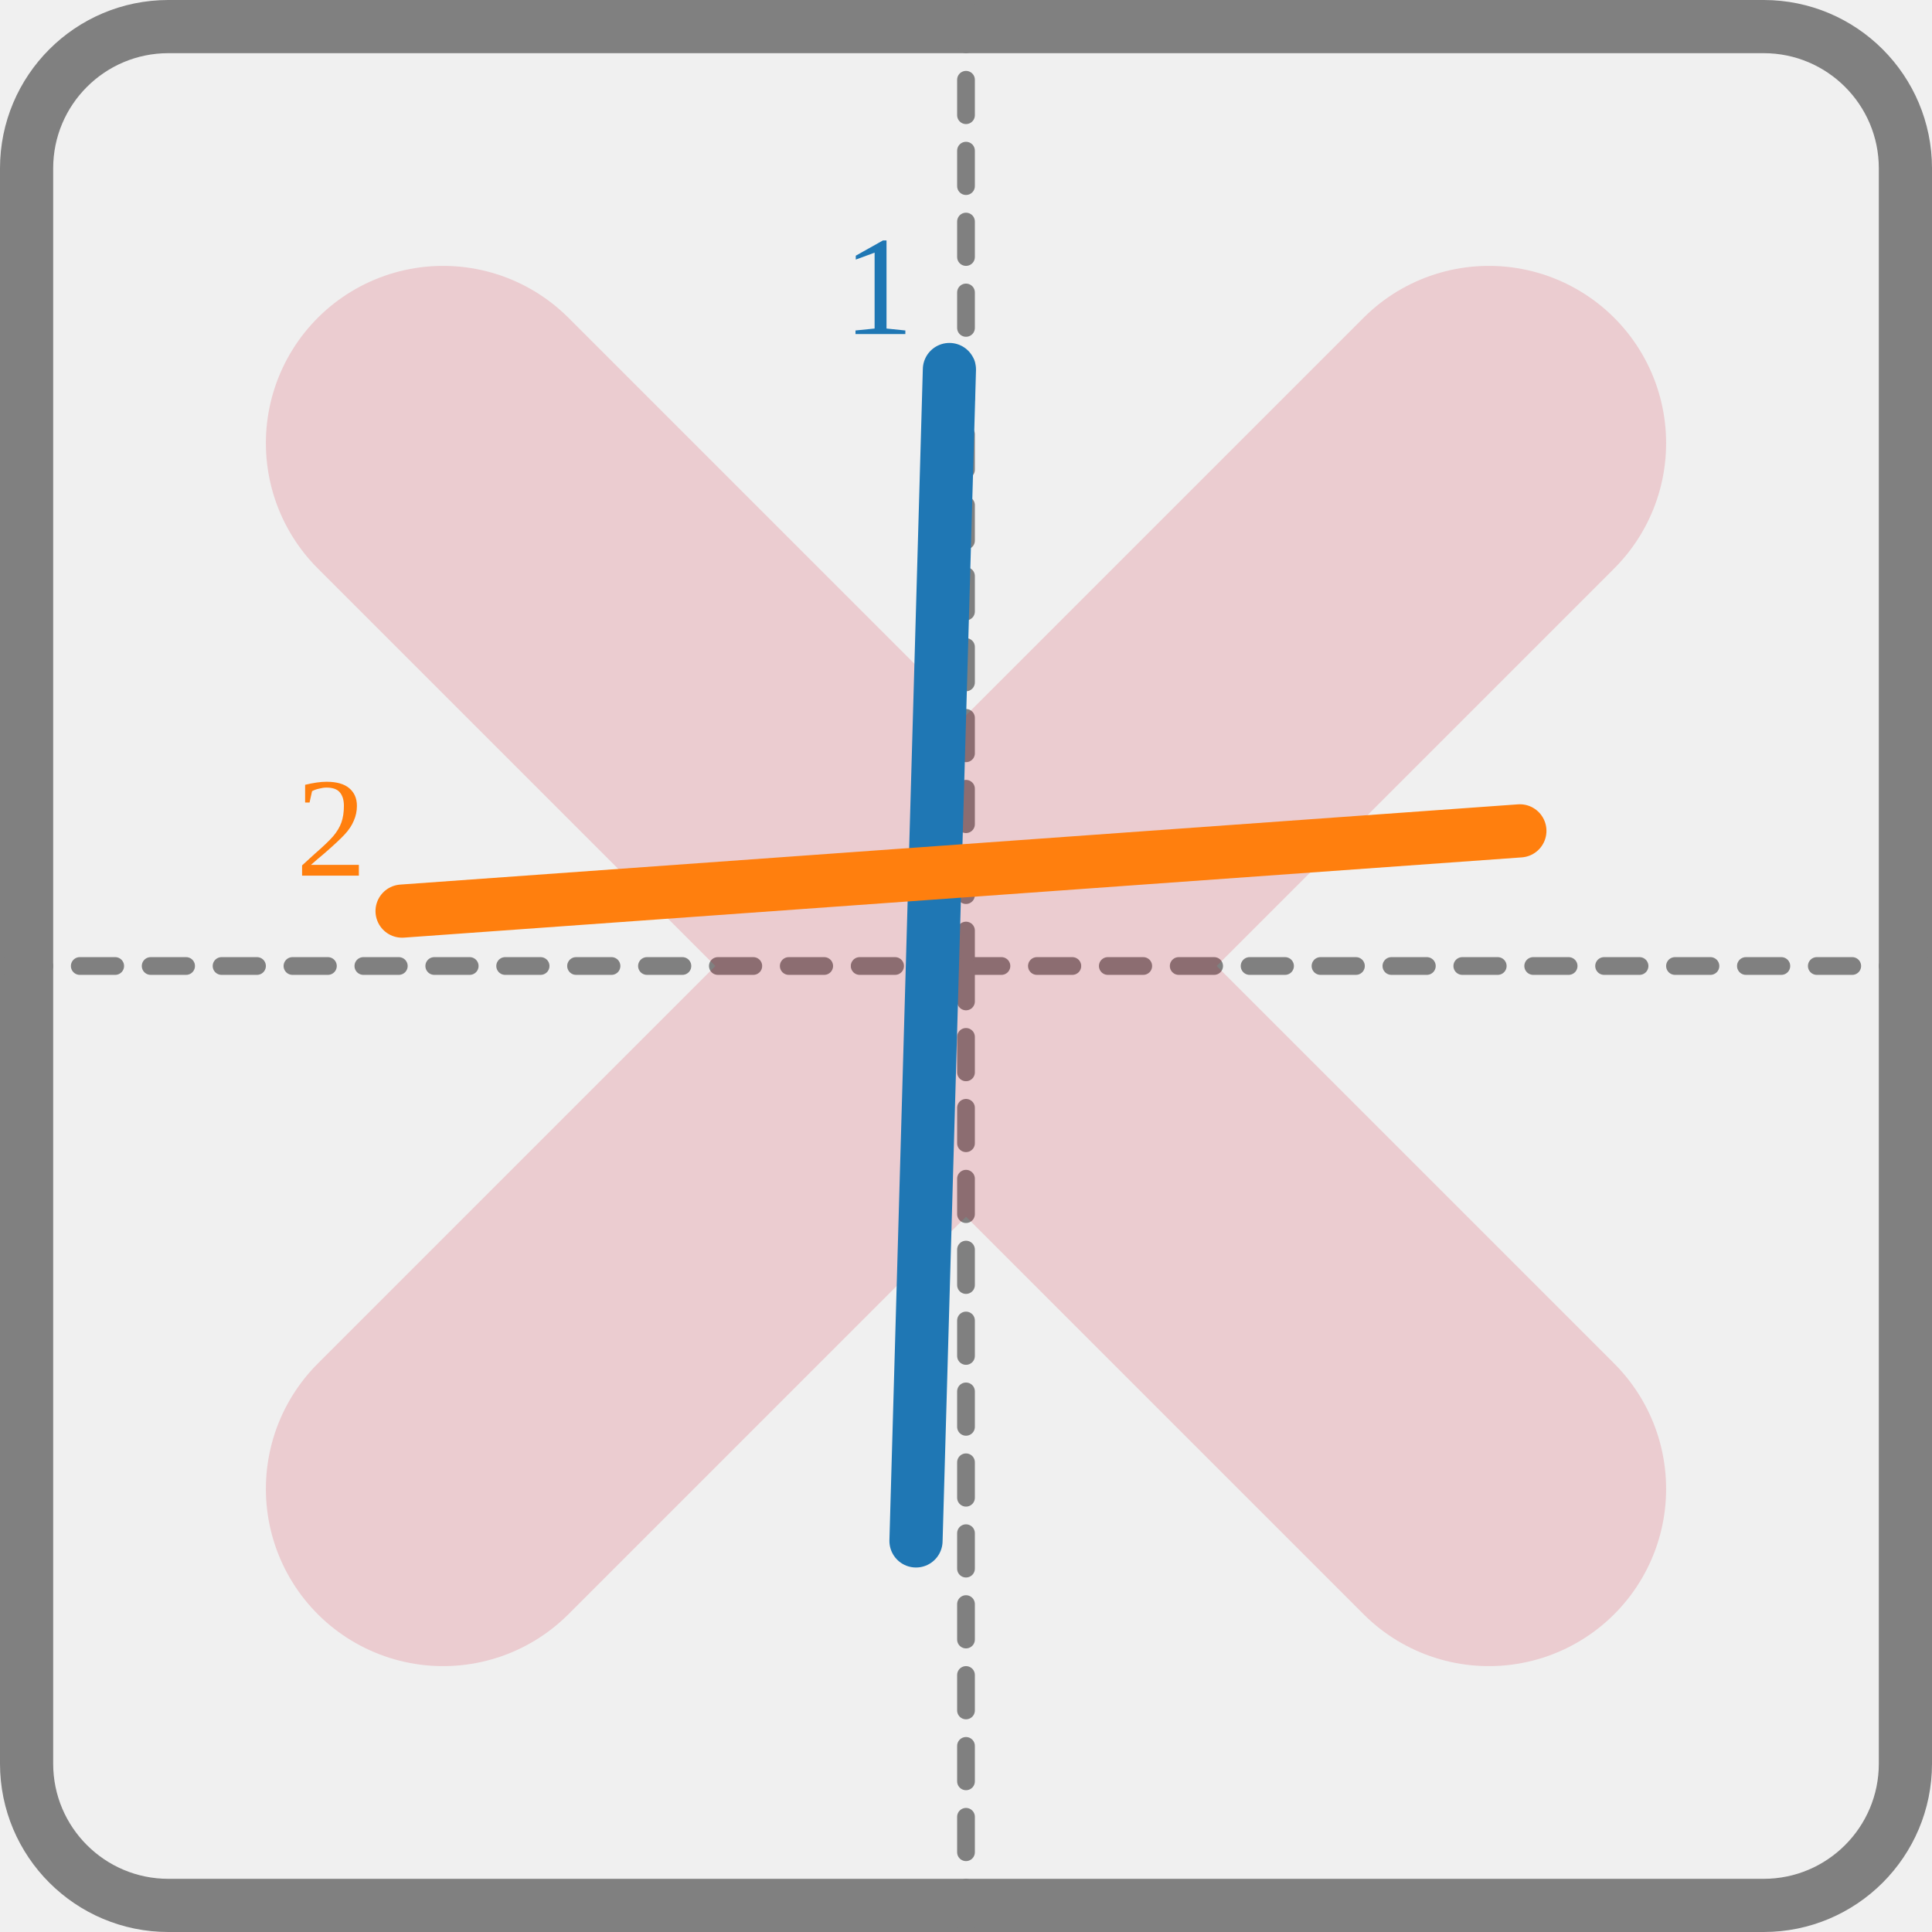
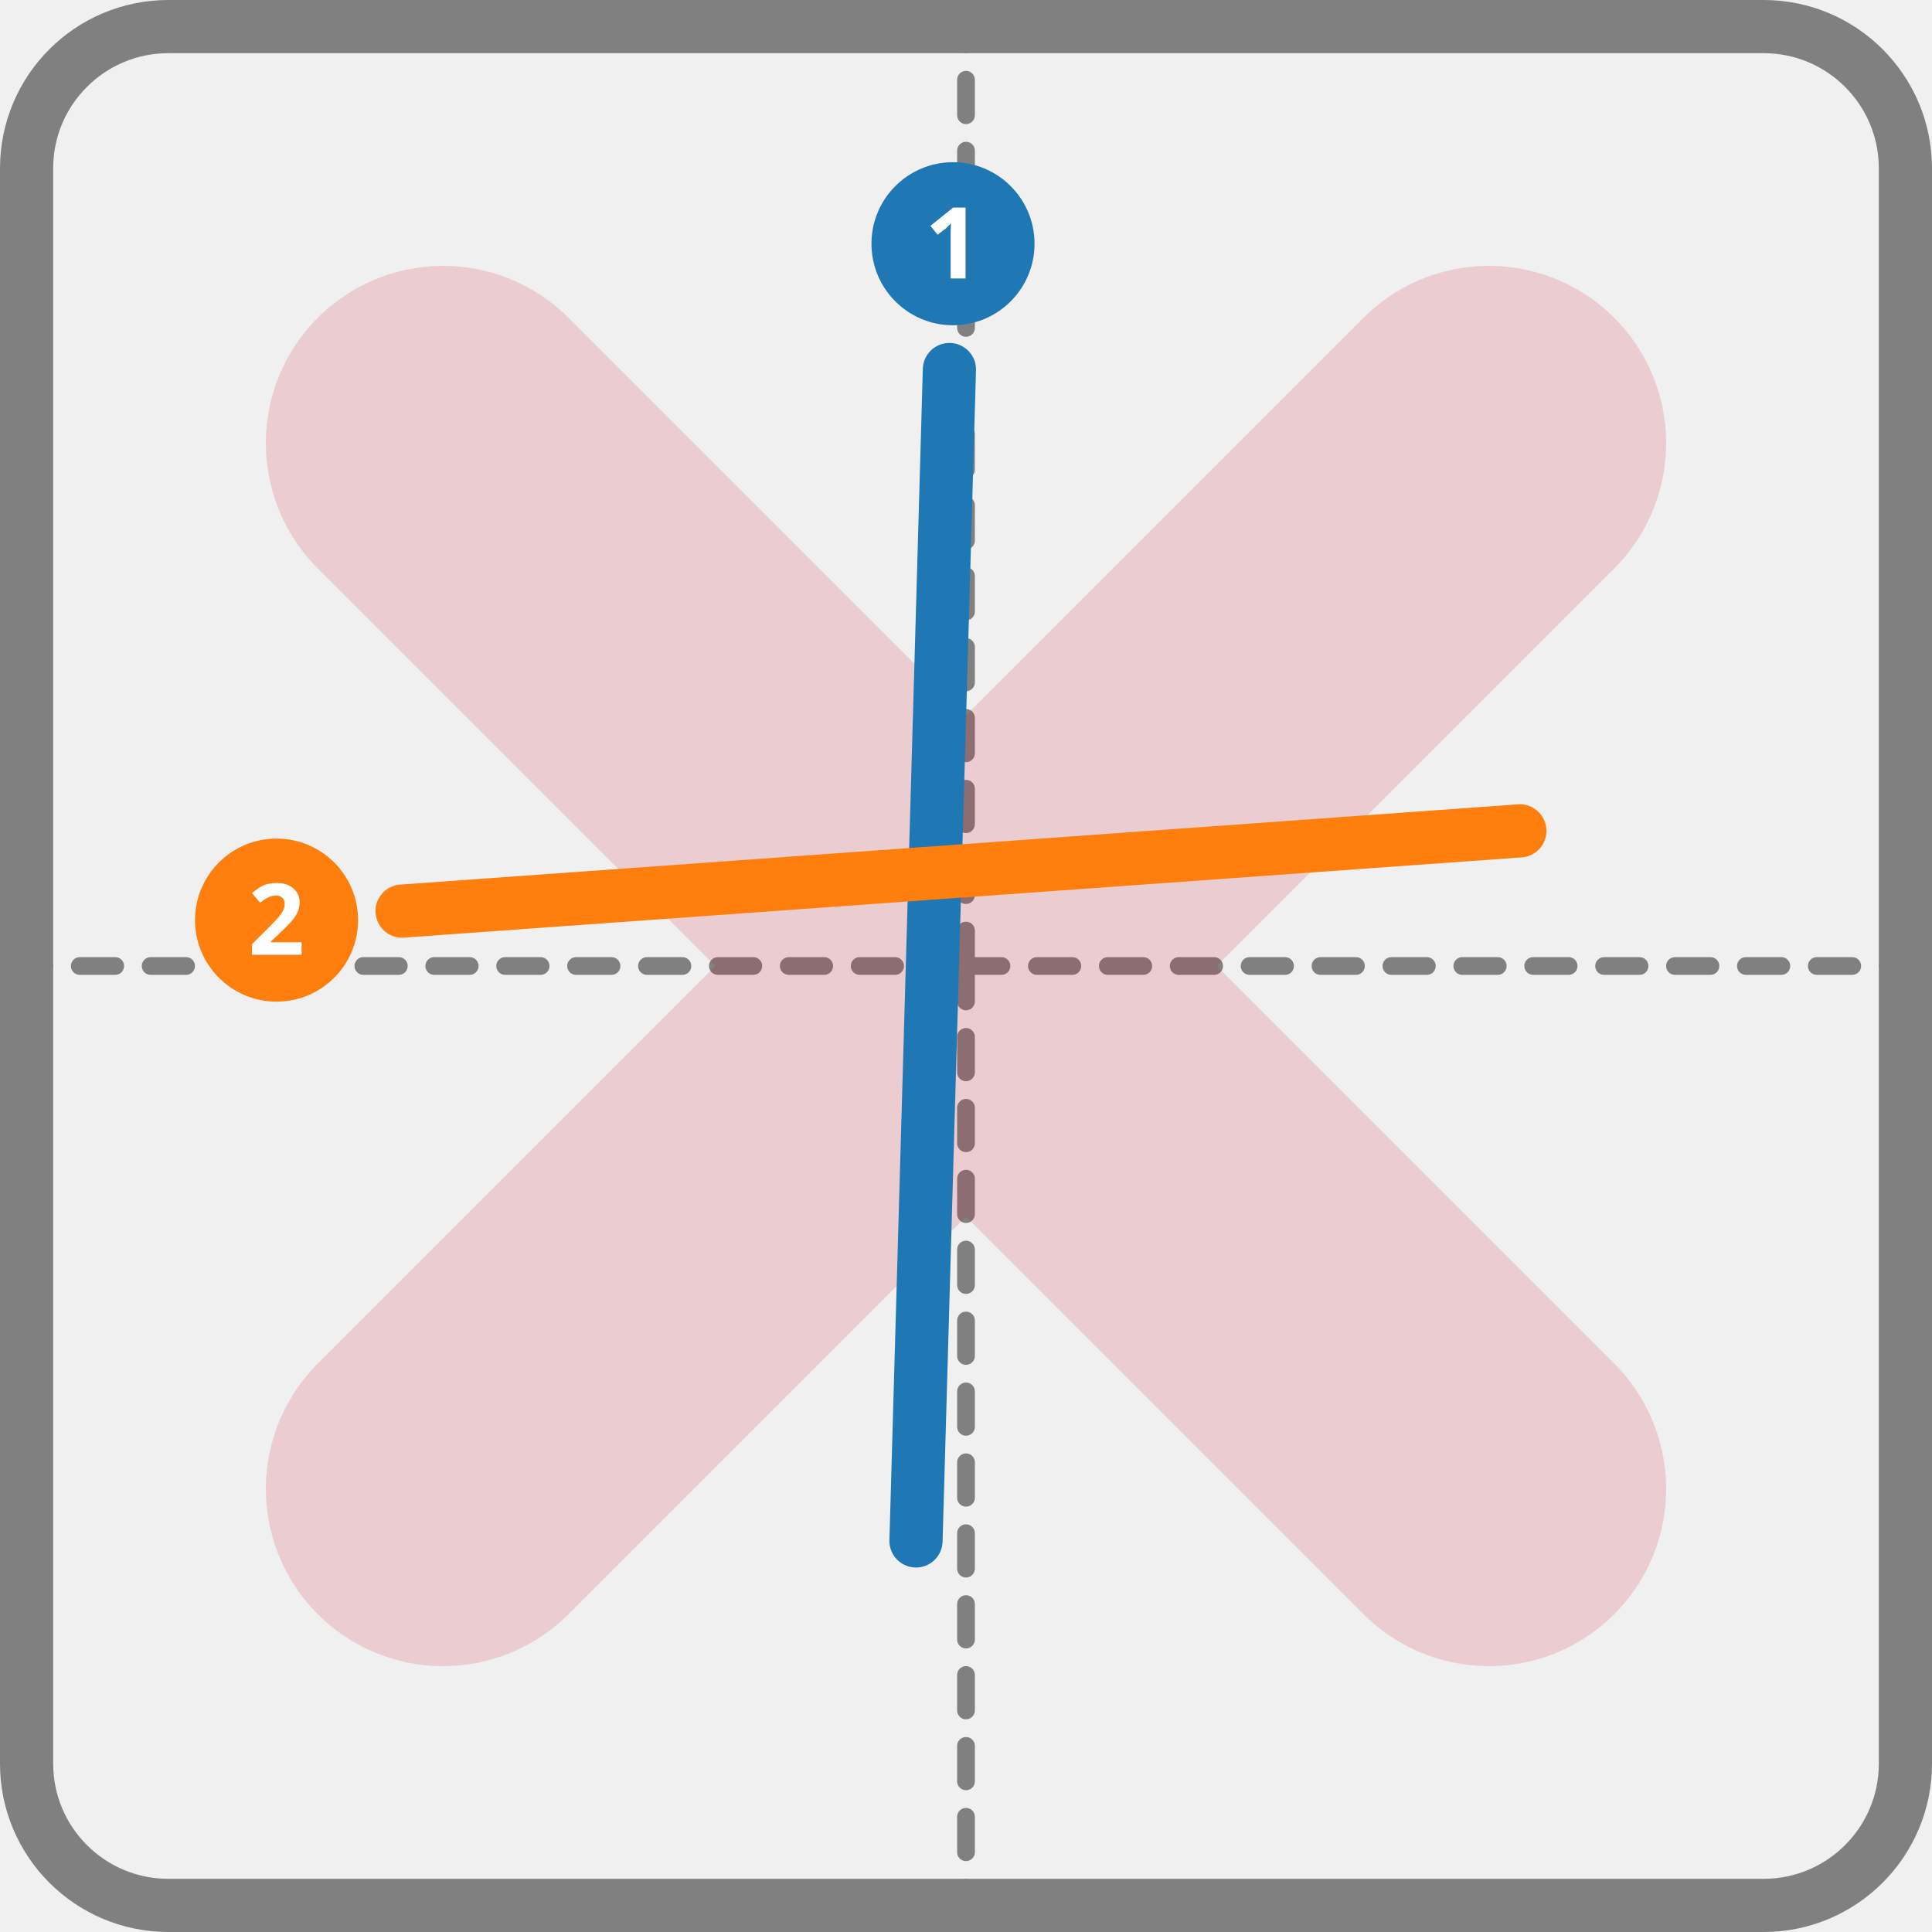
<svg xmlns="http://www.w3.org/2000/svg" height="109" viewBox="0 0 109 109" width="109">
  <rect fill="none" height="106" rx="8" ry="8" stroke="gray" stroke-linejoin="miter" stroke-width="3" width="106" x="1.5" y="1.5" />
  <line stroke="gray" stroke-dasharray="2,2" stroke-linecap="round" stroke-width="1" x1="54.5" x2="109" y1="54.5" y2="54.5" />
  <line stroke="gray" stroke-dasharray="2,2" stroke-linecap="round" stroke-width="1" x1="54.5" x2="0" y1="54.5" y2="54.5" />
  <line stroke="gray" stroke-dasharray="2,2" stroke-linecap="round" stroke-width="1" x1="54.5" x2="54.5" y1="54.5" y2="0" />
  <line stroke="gray" stroke-dasharray="2,2" stroke-linecap="round" stroke-width="1" x1="54.5" x2="54.5" y1="54.5" y2="109" />
  <path d="M25,25 L84,84 M84,25 L25,84" fill="none" opacity="0.15" stroke="#D0021B" stroke-linecap="round" stroke-width="20" />
  <path d="M53.564,20.848 C52.936,42.878 52.307,64.907 51.679,86.936" fill="none" stroke="#1f77b4" stroke-linecap="round" stroke-linejoin="round" stroke-width="3" />
-   <text fill="#1f77b4" font-size="8" text-anchor="end" x="51.564" y="18.848">
+   <path d="M22.685,51.403 C43.706,49.894 64.727,48.385 85.748,46.876" fill="none" stroke="#ff7f0e" stroke-linecap="round" stroke-linejoin="round" stroke-width="3" />
+   <circle cx="53.766" cy="13.751" fill="#1f77b4" r="4.6" />
+   <text fill="#ffffff" font-family="sans-serif" font-size="5.6" font-weight="bold" text-anchor="middle" x="53.766" y="15.711">
1
</text>
-   <path d="M22.685,51.403 C43.706,49.894 64.727,48.385 85.748,46.876" fill="none" stroke="#ff7f0e" stroke-linecap="round" stroke-linejoin="round" stroke-width="3" />
-   <text fill="#ff7f0e" font-size="8" text-anchor="end" x="20.685" y="49.403">
+   <circle cx="15.603" cy="51.911" fill="#ff7f0e" r="4.6" />
+   <text fill="#ffffff" font-family="sans-serif" font-size="5.6" font-weight="bold" text-anchor="middle" x="15.603" y="53.871">
2
</text>
</svg>
